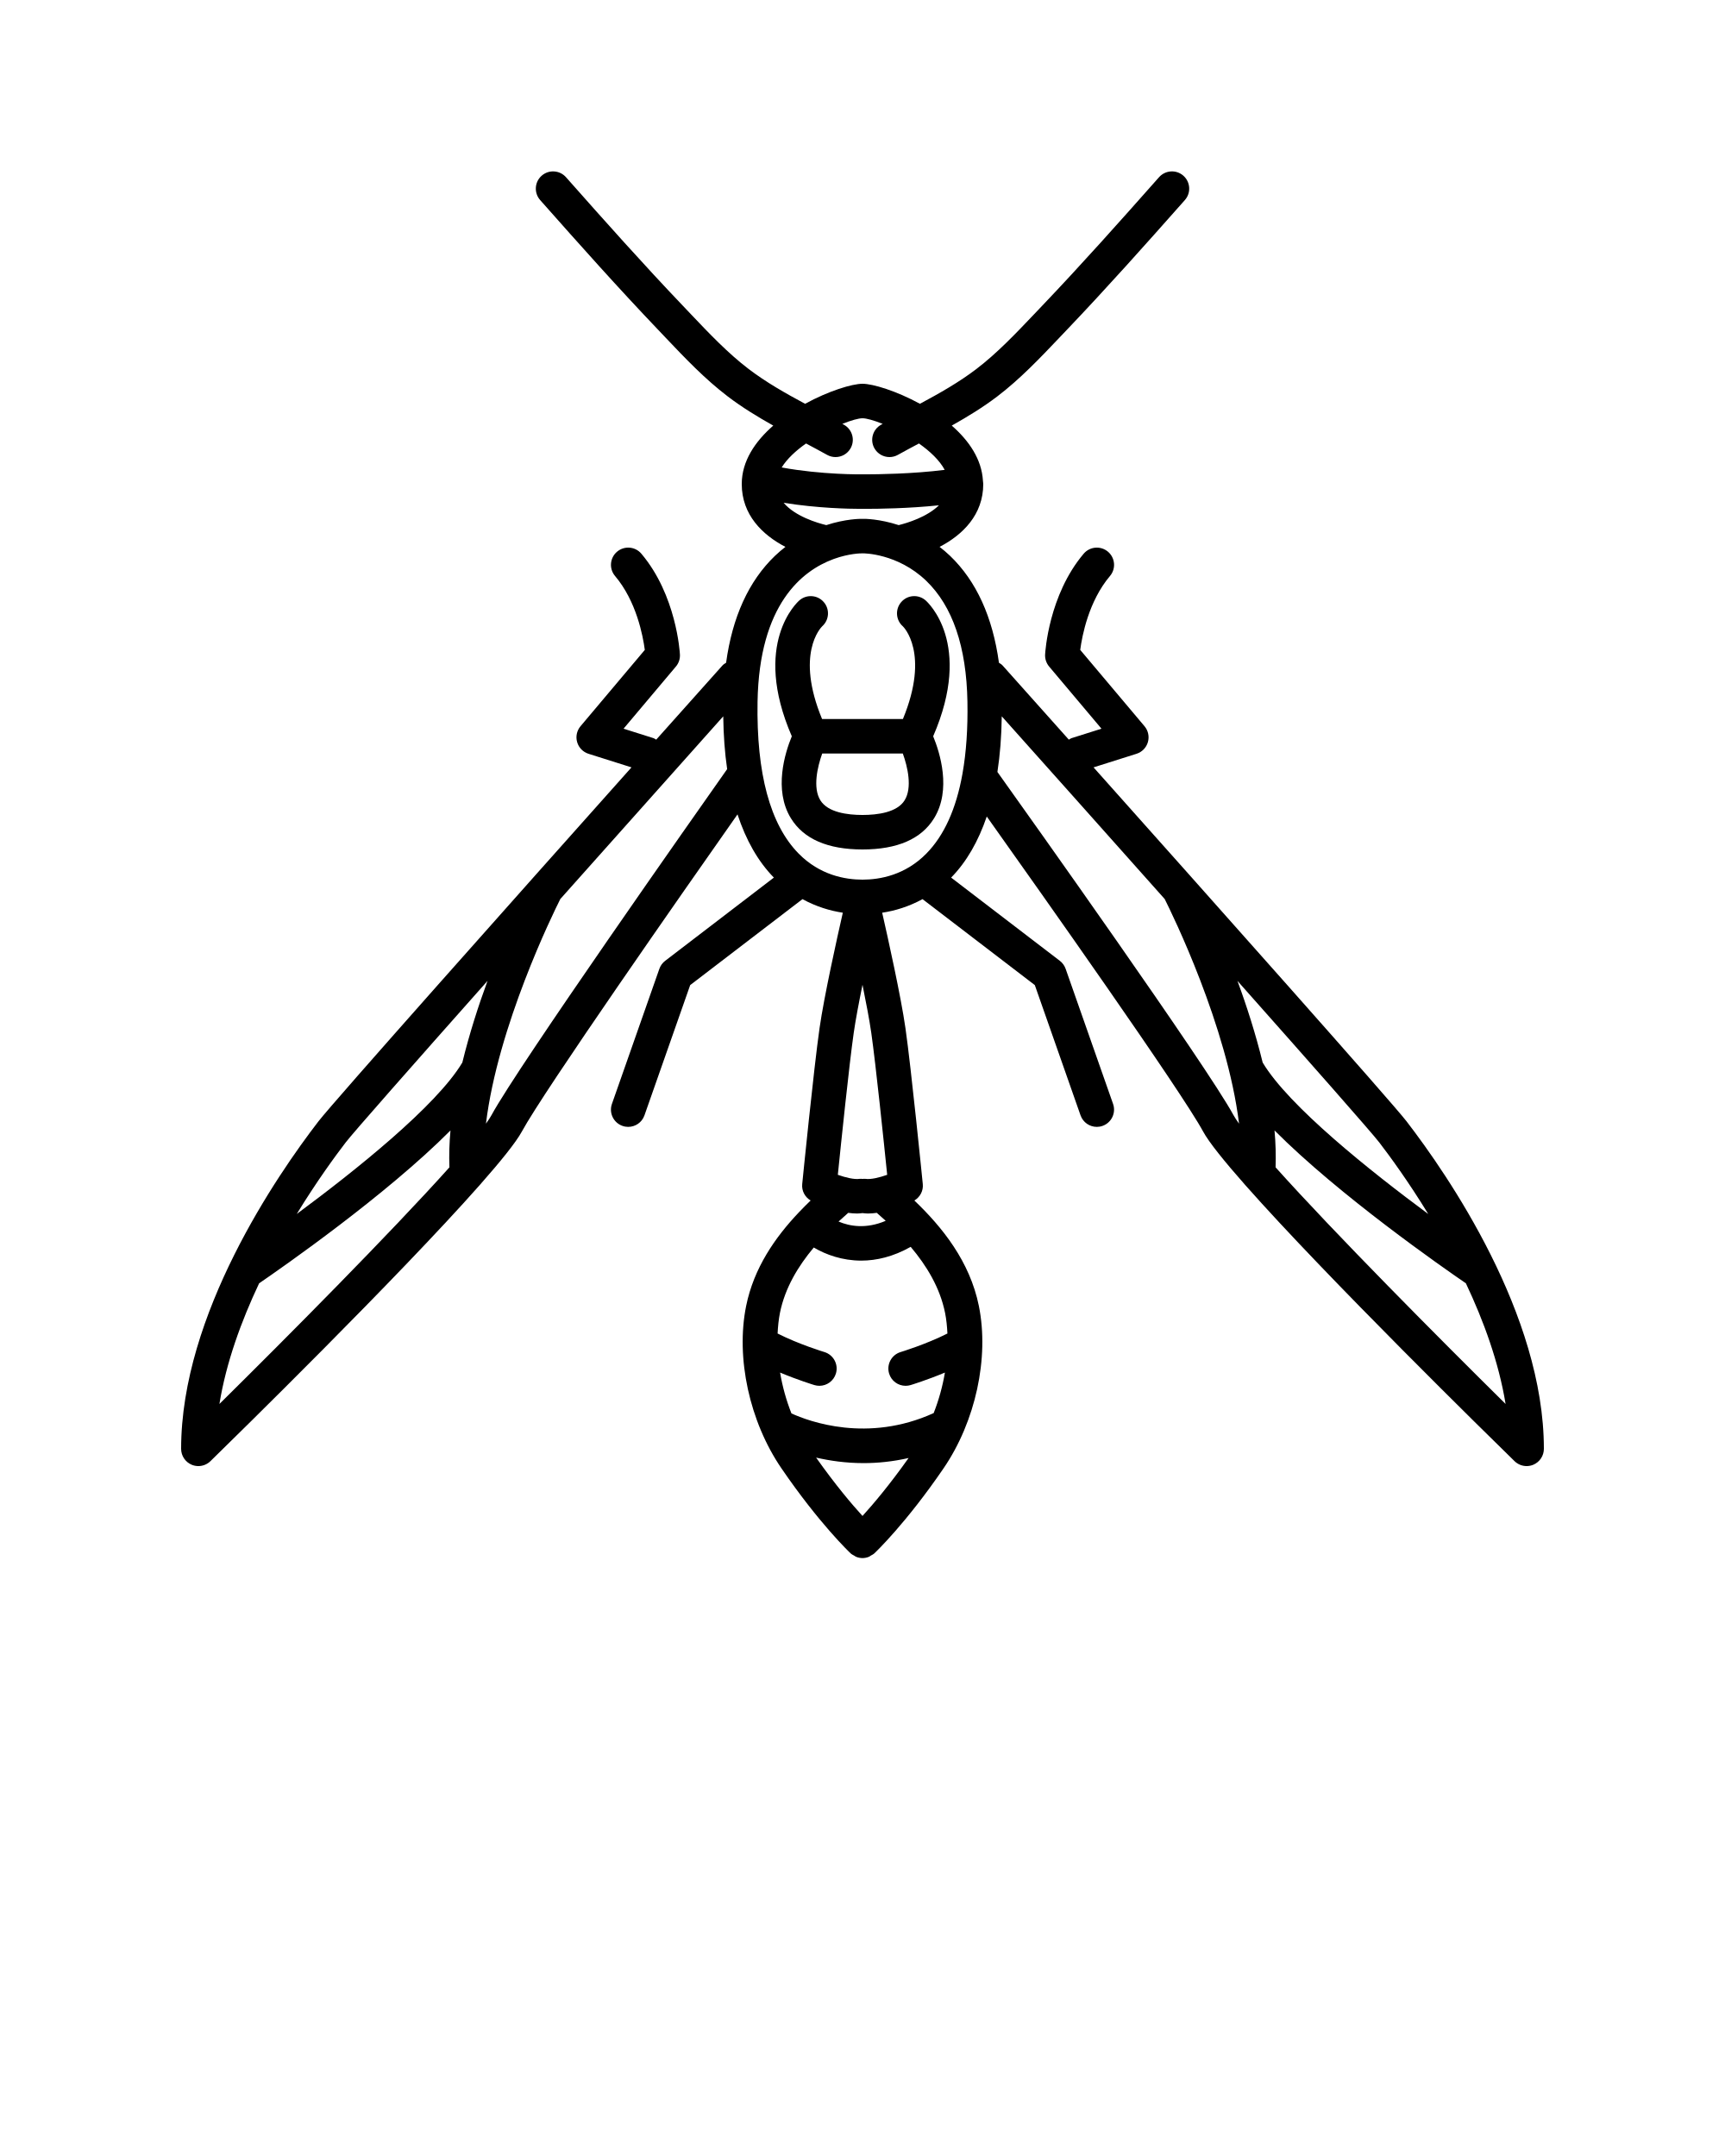
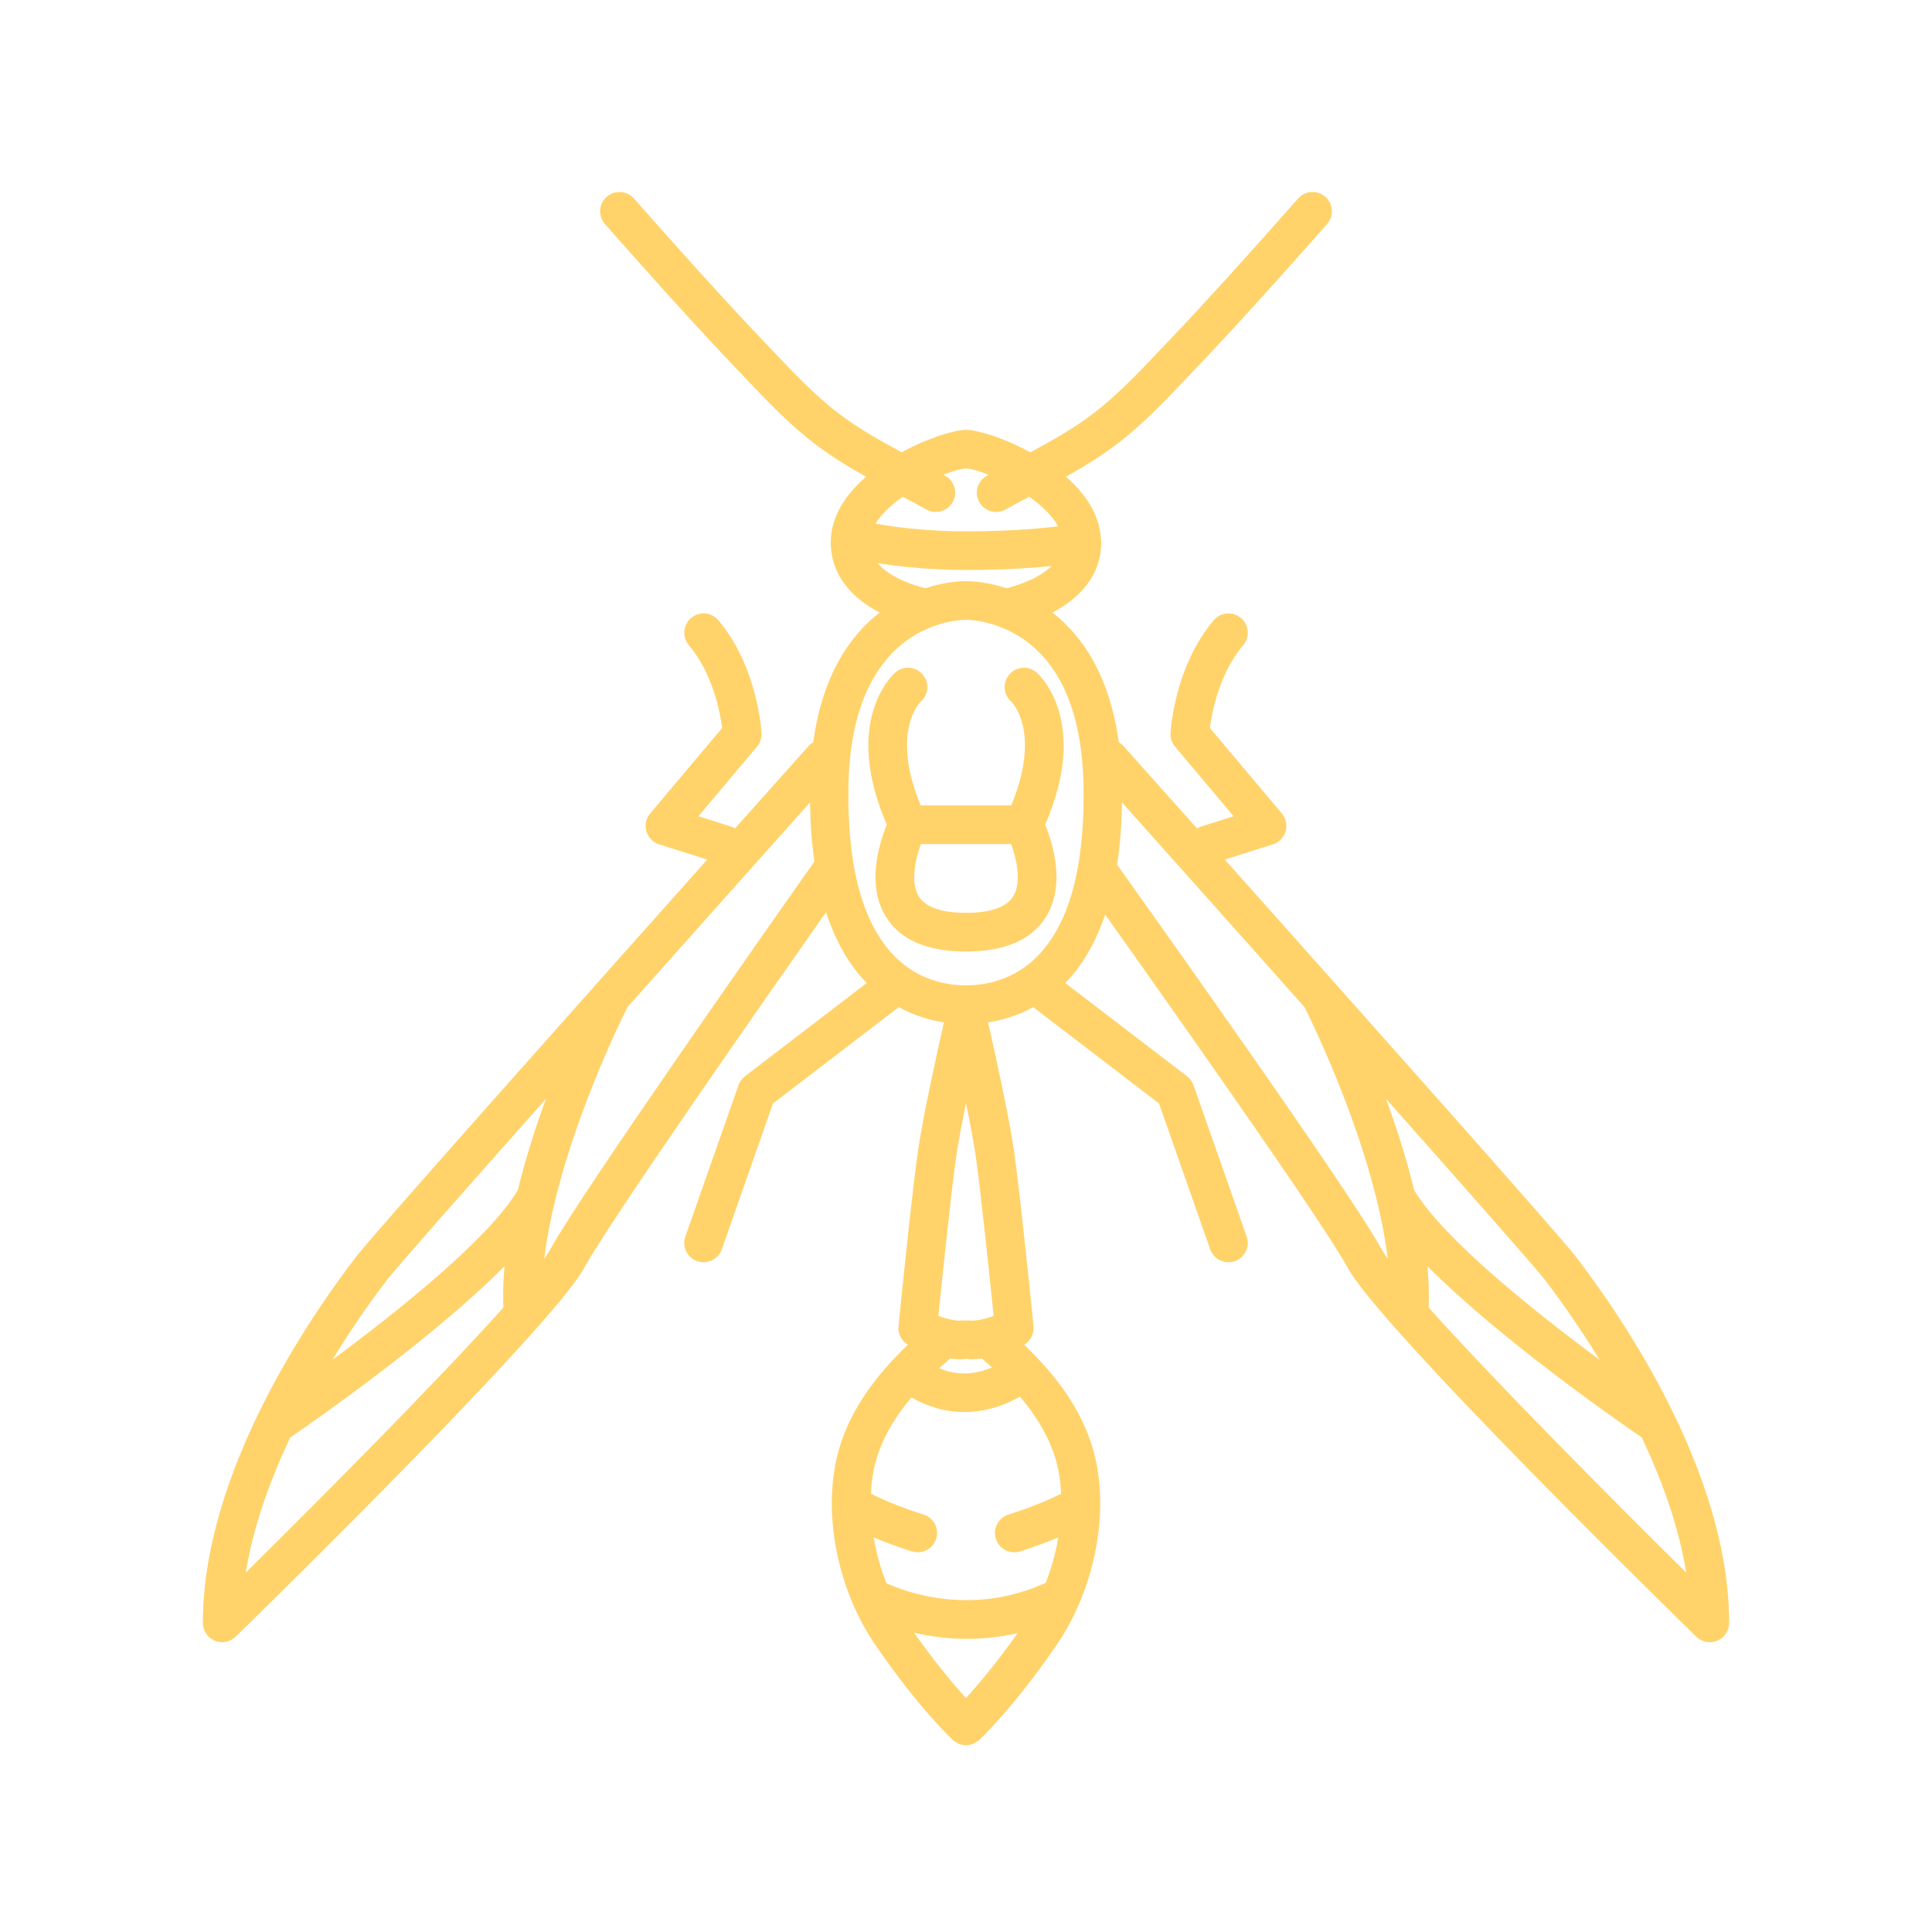
- <svg xmlns="http://www.w3.org/2000/svg" version="1.1" x="0px" y="0px" viewBox="0 0 100 125" enable-background="new 0 0 100 100" xml:space="preserve">
+ <svg xmlns="http://www.w3.org/2000/svg" version="1.1" x="0px" y="0px" viewBox="0 0 100 100" enable-background="new 0 0 100 100" xml:space="preserve">
  <g>
-     <path fill="#000000" d="M63.394,44.49l2.491-0.787c0.318-0.101,0.566-0.354,0.659-0.675   c0.093-0.32,0.02-0.667-0.195-0.923l-3.727-4.425c0.108-0.822,0.489-2.823,1.725-4.285   c0.357-0.421,0.304-1.052-0.117-1.409c-0.422-0.355-1.052-0.305-1.409,0.118   c-2.027,2.396-2.228,5.702-2.235,5.842c-0.014,0.254,0.07,0.503,0.233,0.698l3.035,3.604   l-1.738,0.549c-0.059,0.019-0.103,0.058-0.155,0.086c-2.126-2.382-3.614-4.047-3.839-4.299   c-0.062-0.069-0.138-0.111-0.212-0.159c-0.364-2.649-1.308-4.735-2.835-6.2   c-0.199-0.191-0.402-0.36-0.606-0.519C55.801,31.014,57,29.85,57,28.062   c0-0.064-0.015-0.124-0.018-0.187c-0-0.001,0-0.001,0-0.002c0,0-0-0-0-0.001   c-0.071-1.246-0.811-2.327-1.808-3.197c0.902-0.507,1.797-1.05,2.639-1.691   c1.325-1.01,2.479-2.226,3.596-3.401l0.442-0.465c2.313-2.424,4.577-4.966,6.7-7.364l0.139-0.157   c0.365-0.414,0.324-1.046-0.09-1.411c-0.415-0.365-1.046-0.323-1.412,0.091l-0.137,0.154   c-2.108,2.382-4.357,4.907-6.646,7.307l-0.446,0.469c-1.062,1.118-2.16,2.274-3.357,3.187   c-1.01,0.77-2.113,1.394-3.272,2.017C51.962,22.663,50.598,22.25,50,22.25s-1.962,0.413-3.328,1.161   c-1.159-0.623-2.261-1.248-3.272-2.017c-1.197-0.912-2.295-2.068-3.357-3.187l-0.445-0.469   c-2.29-2.399-4.539-4.925-6.645-7.304l-0.139-0.157c-0.365-0.414-0.997-0.456-1.412-0.091   c-0.415,0.365-0.455,0.997-0.09,1.411l0.141,0.16c2.121,2.396,4.385,4.938,6.698,7.361   l0.441,0.465c1.116,1.176,2.271,2.392,3.596,3.401c0.841,0.641,1.737,1.184,2.639,1.691   C43.778,25.591,43,26.735,43,28.062c0,1.788,1.199,2.952,2.532,3.645   c-0.204,0.159-0.407,0.327-0.606,0.519c-1.527,1.465-2.47,3.551-2.834,6.199   c-0.074,0.048-0.151,0.09-0.212,0.159c-0.225,0.252-1.713,1.917-3.839,4.299   c-0.053-0.028-0.097-0.067-0.155-0.086l-1.738-0.549l3.035-3.604   c0.164-0.195,0.247-0.444,0.233-0.698c-0.007-0.14-0.208-3.446-2.235-5.842   c-0.356-0.423-0.987-0.474-1.409-0.118c-0.421,0.357-0.474,0.988-0.117,1.409   c1.237,1.463,1.617,3.464,1.725,4.285l-3.727,4.425c-0.215,0.256-0.289,0.603-0.195,0.923   c0.093,0.321,0.341,0.574,0.659,0.675l2.491,0.787c-6.643,7.446-17.27,19.384-18.149,20.526   C16.065,68.126,10.5,76.202,10.5,84c0,0.402,0.241,0.766,0.612,0.922C11.237,84.975,11.369,85,11.5,85   c0.256,0,0.508-0.099,0.699-0.285c1.33-1.298,10.89-10.665,15.597-15.992   c0.008-0.009,0.015-0.017,0.023-0.026c1.208-1.369,2.098-2.472,2.435-3.095   c1.273-2.349,9.35-13.903,12.5-18.386c0.491,1.491,1.187,2.725,2.108,3.665l-6.303,4.826   c-0.154,0.118-0.271,0.279-0.335,0.463l-2.75,7.833c-0.183,0.521,0.091,1.092,0.612,1.274   c0.109,0.039,0.221,0.057,0.331,0.057c0.413,0,0.799-0.257,0.943-0.669l2.651-7.552l6.509-4.983   c0.803,0.438,1.61,0.679,2.339,0.787c-0.337,1.479-1.086,4.853-1.349,6.692   c-0.333,2.327-0.978,8.77-1.005,9.042c-0.039,0.388,0.157,0.754,0.488,0.952   c-0.229,0.219-0.456,0.448-0.682,0.686c-0.002,0.002-0.005,0.003-0.007,0.005   c-0.002,0.002-0.003,0.006-0.005,0.008c-1.357,1.432-2.598,3.206-3.045,5.416   c-0.608,3.008,0.194,6.701,2.045,9.41c2.189,3.203,3.942,4.865,4.016,4.935   c0.063,0.059,0.138,0.093,0.211,0.133c0.034,0.019,0.063,0.048,0.098,0.062   c0.121,0.049,0.248,0.076,0.376,0.076l0-0c0,0,0,0,0,0   c0.128,0,0.255-0.027,0.375-0.076c0.041-0.016,0.073-0.049,0.112-0.071   c0.068-0.039,0.138-0.069,0.198-0.125c0.074-0.069,1.827-1.731,4.016-4.935   c1.851-2.709,2.654-6.402,2.045-9.41c-0.523-2.585-2.127-4.575-3.739-6.114   c0.331-0.198,0.527-0.564,0.488-0.952c-0.027-0.272-0.672-6.715-1.005-9.042   c-0.263-1.839-1.012-5.213-1.349-6.692c0.729-0.108,1.536-0.349,2.339-0.787l6.509,4.983l2.651,7.552   c0.145,0.412,0.531,0.669,0.943,0.669c0.11,0,0.222-0.018,0.331-0.057   c0.521-0.183,0.795-0.754,0.612-1.274l-2.75-7.833c-0.064-0.184-0.181-0.345-0.335-0.463   l-6.303-4.826c0.896-0.914,1.577-2.107,2.066-3.542c3.142,4.422,11.268,15.911,12.542,18.264   c0.337,0.623,1.227,1.726,2.435,3.095c0.008,0.009,0.015,0.017,0.023,0.026   c4.707,5.327,14.268,14.694,15.597,15.992C87.992,84.901,88.244,85,88.5,85   c0.131,0,0.263-0.025,0.388-0.078C89.259,84.766,89.5,84.402,89.5,84c0-7.798-5.565-15.874-7.958-18.984   C80.664,63.873,70.037,51.936,63.394,44.49z M26.053,67.68c-3.405,3.8-9.454,9.886-13.333,13.719   c0.392-2.412,1.271-4.814,2.301-6.995c1.304-0.893,7.356-5.104,11.094-8.864   C26.047,66.27,26.029,66.984,26.053,67.68z M26.802,61.603c-1.5,2.52-6.241,6.296-9.599,8.781   c1.154-1.887,2.233-3.361,2.839-4.15c0.453-0.589,3.899-4.497,8.221-9.366   C27.728,58.322,27.209,59.939,26.802,61.603z M28.496,64.648c-0.073,0.135-0.185,0.305-0.325,0.5   c0.691-5.667,3.878-12.165,4.311-13.025c3.286-3.692,6.679-7.495,9.445-10.592   c0.014,1.094,0.089,2.115,0.227,3.06C40.439,47.025,30.027,61.822,28.496,64.648z M46.727,25.712   c0.409,0.218,0.818,0.436,1.222,0.661C48.104,26.459,48.271,26.5,48.437,26.5   c0.351,0,0.69-0.185,0.874-0.512c0.27-0.482,0.097-1.092-0.385-1.361   c-0.032-0.018-0.064-0.034-0.096-0.052C49.346,24.368,49.775,24.25,50,24.25s0.654,0.118,1.17,0.325   c-0.032,0.018-0.064,0.034-0.096,0.052c-0.482,0.27-0.654,0.879-0.385,1.361   C50.873,26.315,51.213,26.5,51.563,26.5c0.165,0,0.333-0.041,0.487-0.127   c0.403-0.225,0.813-0.443,1.222-0.661c0.64,0.45,1.195,0.975,1.493,1.529   c-1.863,0.238-3.94,0.26-4.566,0.26C49.989,27.5,50.008,27.499,50,27.5c-0.006,0-0.011,0-0.017,0   c-0.022,0.003-2.339,0.032-4.668-0.398C45.628,26.599,46.141,26.124,46.727,25.712z M45.427,29.15   c1.977,0.319,3.814,0.351,4.4,0.351c0.098,0,0.155-0.001,0.178-0.001   c0.031,0,0.109,0.001,0.239,0.001c0.649,0,2.417-0.019,4.187-0.205   c-0.698,0.684-1.842,1.028-2.333,1.149c-1.113-0.362-1.963-0.369-2.099-0.363   c-0.144-0.005-0.991,0.003-2.098,0.363C47.375,30.319,46.098,29.939,45.427,29.15z M50,87.891   c-0.608-0.664-1.574-1.805-2.689-3.383c0.793,0.182,1.715,0.32,2.749,0.32   c0.816,0,1.695-0.086,2.612-0.296C51.568,86.092,50.606,87.228,50,87.891z M52.794,72.289   c0.918,1.089,1.694,2.355,1.992,3.825c0.078,0.384,0.116,0.788,0.137,1.2   c-1.237,0.626-2.695,1.07-2.711,1.074c-0.529,0.159-0.829,0.717-0.67,1.246   c0.13,0.433,0.527,0.712,0.957,0.712c0.095,0,0.192-0.014,0.288-0.042   c0.056-0.017,0.954-0.292,1.991-0.726c-0.135,0.797-0.353,1.591-0.652,2.349   c-3.827,1.745-7.232,0.484-8.245,0.02c-0.303-0.765-0.523-1.565-0.659-2.369   c1.036,0.434,1.934,0.709,1.991,0.726c0.096,0.028,0.193,0.042,0.288,0.042   c0.43,0,0.827-0.279,0.958-0.713c0.159-0.528-0.142-1.086-0.67-1.245   c-0.017-0.005-1.472-0.446-2.711-1.074c0.021-0.412,0.06-0.816,0.137-1.2   c0.294-1.452,1.056-2.706,1.96-3.786c0.707,0.417,1.656,0.76,2.755,0.76   C50.808,73.087,51.782,72.862,52.794,72.289z M48.612,70.822c0.189-0.175,0.375-0.342,0.561-0.504   c0.172,0.023,0.344,0.039,0.516,0.039c0.106,0,0.208-0.014,0.312-0.024   c0.103,0.011,0.206,0.024,0.312,0.024c0.172,0,0.344-0.016,0.516-0.039   c0.171,0.149,0.342,0.302,0.516,0.462C50.205,71.266,49.256,71.097,48.612,70.822z M51.431,68.113   c-0.454,0.161-0.963,0.283-1.266,0.233c-0.056-0.01-0.109,0.005-0.164,0.005   c-0.055,0-0.108-0.015-0.165-0.005c-0.303,0.05-0.812-0.073-1.266-0.233   c0.183-1.797,0.659-6.393,0.92-8.222c0.105-0.736,0.298-1.754,0.51-2.795   c0.212,1.041,0.405,2.059,0.51,2.795C50.771,61.721,51.248,66.316,51.431,68.113z M55.801,44.825   c-0.003,0.018-0.007,0.035-0.009,0.053c-0.363,2.02-1.061,3.564-2.089,4.609   C52.475,50.737,51.011,51,50,51s-2.475-0.263-3.704-1.513c-1.65-1.679-2.451-4.641-2.38-8.803   c0.097-5.67,2.605-7.597,4.368-8.256c0.024-0.008,0.045-0.017,0.068-0.026   c0.862-0.31,1.535-0.322,1.628-0.319c0.009,0,0.016-0.004,0.024-0.004   c0.007,0,0.012,0.004,0.019,0.004c0.024-0.006,2.005-0.008,3.665,1.585   c1.535,1.473,2.34,3.833,2.395,7.016C56.11,42.232,56.015,43.613,55.801,44.825z M71.504,64.648   c-1.531-2.826-11.946-17.457-13.683-19.892c0.153-0.991,0.237-2.067,0.252-3.225   c2.766,3.097,6.16,6.9,9.445,10.592c0.433,0.86,3.62,7.358,4.311,13.025   C71.69,64.953,71.578,64.784,71.504,64.648z M87.28,81.398c-3.879-3.833-9.928-9.919-13.333-13.719   c0.023-0.695,0.005-1.409-0.062-2.14c3.738,3.76,9.79,7.971,11.094,8.864   C86.01,76.584,86.888,78.987,87.28,81.398z M73.198,61.603c-0.407-1.663-0.926-3.281-1.462-4.734   c4.322,4.869,7.768,8.777,8.221,9.366c0.607,0.789,1.685,2.263,2.84,4.15   C79.44,67.9,74.699,64.124,73.198,61.603z" />
-     <path fill="#000000" d="M52.245,34.907c-0.362,0.417-0.318,1.048,0.099,1.41   c0.017,0.015,1.583,1.539-0.001,5.37H50h-2.344c-1.558-3.765-0.08-5.292,0.013-5.382   c0.404-0.364,0.444-0.986,0.085-1.398c-0.362-0.419-0.993-0.461-1.411-0.1   c-0.117,0.102-2.776,2.497-0.441,7.881c-0.39,0.945-1.071,3.099-0.051,4.756   C46.589,48.643,47.984,49.25,50,49.25s3.411-0.607,4.148-1.806c1.02-1.657,0.338-3.811-0.051-4.756   c2.335-5.384-0.324-7.779-0.441-7.881C53.238,34.445,52.606,34.488,52.245,34.907z M52.444,46.396   C52.011,47.102,50.875,47.25,50,47.25c-0.875,0-2.008-0.147-2.443-0.851   c-0.45-0.728-0.169-1.942,0.108-2.712H50h2.337C52.615,44.454,52.896,45.662,52.444,46.396z" />
+     <path fill="#ffd36a" d="M63.394,44.49l2.491-0.787c0.318-0.101,0.566-0.354,0.659-0.675   c0.093-0.32,0.02-0.667-0.195-0.923l-3.727-4.425c0.108-0.822,0.489-2.823,1.725-4.285   c0.357-0.421,0.304-1.052-0.117-1.409c-0.422-0.355-1.052-0.305-1.409,0.118   c-2.027,2.396-2.228,5.702-2.235,5.842c-0.014,0.254,0.07,0.503,0.233,0.698l3.035,3.604   l-1.738,0.549c-0.059,0.019-0.103,0.058-0.155,0.086c-2.126-2.382-3.614-4.047-3.839-4.299   c-0.062-0.069-0.138-0.111-0.212-0.159c-0.364-2.649-1.308-4.735-2.835-6.2   c-0.199-0.191-0.402-0.36-0.606-0.519C55.801,31.014,57,29.85,57,28.062   c0-0.064-0.015-0.124-0.018-0.187c-0-0.001,0-0.001,0-0.002c0,0-0-0-0-0.001   c-0.071-1.246-0.811-2.327-1.808-3.197c0.902-0.507,1.797-1.05,2.639-1.691   c1.325-1.01,2.479-2.226,3.596-3.401l0.442-0.465c2.313-2.424,4.577-4.966,6.7-7.364l0.139-0.157   c0.365-0.414,0.324-1.046-0.09-1.411c-0.415-0.365-1.046-0.323-1.412,0.091l-0.137,0.154   c-2.108,2.382-4.357,4.907-6.646,7.307l-0.446,0.469c-1.062,1.118-2.16,2.274-3.357,3.187   c-1.01,0.77-2.113,1.394-3.272,2.017C51.962,22.663,50.598,22.25,50,22.25s-1.962,0.413-3.328,1.161   c-1.159-0.623-2.261-1.248-3.272-2.017c-1.197-0.912-2.295-2.068-3.357-3.187l-0.445-0.469   c-2.29-2.399-4.539-4.925-6.645-7.304l-0.139-0.157c-0.365-0.414-0.997-0.456-1.412-0.091   c-0.415,0.365-0.455,0.997-0.09,1.411l0.141,0.16c2.121,2.396,4.385,4.938,6.698,7.361   l0.441,0.465c1.116,1.176,2.271,2.392,3.596,3.401c0.841,0.641,1.737,1.184,2.639,1.691   C43.778,25.591,43,26.735,43,28.062c0,1.788,1.199,2.952,2.532,3.645   c-0.204,0.159-0.407,0.327-0.606,0.519c-1.527,1.465-2.47,3.551-2.834,6.199   c-0.074,0.048-0.151,0.09-0.212,0.159c-0.225,0.252-1.713,1.917-3.839,4.299   c-0.053-0.028-0.097-0.067-0.155-0.086l-1.738-0.549l3.035-3.604   c0.164-0.195,0.247-0.444,0.233-0.698c-0.007-0.14-0.208-3.446-2.235-5.842   c-0.356-0.423-0.987-0.474-1.409-0.118c-0.421,0.357-0.474,0.988-0.117,1.409   c1.237,1.463,1.617,3.464,1.725,4.285l-3.727,4.425c-0.215,0.256-0.289,0.603-0.195,0.923   c0.093,0.321,0.341,0.574,0.659,0.675l2.491,0.787c-6.643,7.446-17.27,19.384-18.149,20.526   C16.065,68.126,10.5,76.202,10.5,84c0,0.402,0.241,0.766,0.612,0.922C11.237,84.975,11.369,85,11.5,85   c0.256,0,0.508-0.099,0.699-0.285c1.33-1.298,10.89-10.665,15.597-15.992   c0.008-0.009,0.015-0.017,0.023-0.026c1.208-1.369,2.098-2.472,2.435-3.095   c1.273-2.349,9.35-13.903,12.5-18.386c0.491,1.491,1.187,2.725,2.108,3.665l-6.303,4.826   c-0.154,0.118-0.271,0.279-0.335,0.463l-2.75,7.833c-0.183,0.521,0.091,1.092,0.612,1.274   c0.109,0.039,0.221,0.057,0.331,0.057c0.413,0,0.799-0.257,0.943-0.669l2.651-7.552l6.509-4.983   c0.803,0.438,1.61,0.679,2.339,0.787c-0.337,1.479-1.086,4.853-1.349,6.692   c-0.333,2.327-0.978,8.77-1.005,9.042c-0.039,0.388,0.157,0.754,0.488,0.952   c-0.229,0.219-0.456,0.448-0.682,0.686c-0.002,0.002-0.005,0.003-0.007,0.005   c-0.002,0.002-0.003,0.006-0.005,0.008c-1.357,1.432-2.598,3.206-3.045,5.416   c-0.608,3.008,0.194,6.701,2.045,9.41c2.189,3.203,3.942,4.865,4.016,4.935   c0.063,0.059,0.138,0.093,0.211,0.133c0.034,0.019,0.063,0.048,0.098,0.062   c0.121,0.049,0.248,0.076,0.376,0.076l0-0c0,0,0,0,0,0   c0.128,0,0.255-0.027,0.375-0.076c0.041-0.016,0.073-0.049,0.112-0.071   c0.068-0.039,0.138-0.069,0.198-0.125c0.074-0.069,1.827-1.731,4.016-4.935   c1.851-2.709,2.654-6.402,2.045-9.41c-0.523-2.585-2.127-4.575-3.739-6.114   c0.331-0.198,0.527-0.564,0.488-0.952c-0.027-0.272-0.672-6.715-1.005-9.042   c-0.263-1.839-1.012-5.213-1.349-6.692c0.729-0.108,1.536-0.349,2.339-0.787l6.509,4.983l2.651,7.552   c0.145,0.412,0.531,0.669,0.943,0.669c0.11,0,0.222-0.018,0.331-0.057   c0.521-0.183,0.795-0.754,0.612-1.274l-2.75-7.833c-0.064-0.184-0.181-0.345-0.335-0.463   l-6.303-4.826c0.896-0.914,1.577-2.107,2.066-3.542c3.142,4.422,11.268,15.911,12.542,18.264   c0.337,0.623,1.227,1.726,2.435,3.095c0.008,0.009,0.015,0.017,0.023,0.026   c4.707,5.327,14.268,14.694,15.597,15.992C87.992,84.901,88.244,85,88.5,85   c0.131,0,0.263-0.025,0.388-0.078C89.259,84.766,89.5,84.402,89.5,84c0-7.798-5.565-15.874-7.958-18.984   C80.664,63.873,70.037,51.936,63.394,44.49z M26.053,67.68c-3.405,3.8-9.454,9.886-13.333,13.719   c0.392-2.412,1.271-4.814,2.301-6.995c1.304-0.893,7.356-5.104,11.094-8.864   C26.047,66.27,26.029,66.984,26.053,67.68z M26.802,61.603c-1.5,2.52-6.241,6.296-9.599,8.781   c1.154-1.887,2.233-3.361,2.839-4.15c0.453-0.589,3.899-4.497,8.221-9.366   C27.728,58.322,27.209,59.939,26.802,61.603z M28.496,64.648c-0.073,0.135-0.185,0.305-0.325,0.5   c0.691-5.667,3.878-12.165,4.311-13.025c3.286-3.692,6.679-7.495,9.445-10.592   c0.014,1.094,0.089,2.115,0.227,3.06C40.439,47.025,30.027,61.822,28.496,64.648z M46.727,25.712   c0.409,0.218,0.818,0.436,1.222,0.661C48.104,26.459,48.271,26.5,48.437,26.5   c0.351,0,0.69-0.185,0.874-0.512c0.27-0.482,0.097-1.092-0.385-1.361   c-0.032-0.018-0.064-0.034-0.096-0.052C49.346,24.368,49.775,24.25,50,24.25s0.654,0.118,1.17,0.325   c-0.032,0.018-0.064,0.034-0.096,0.052c-0.482,0.27-0.654,0.879-0.385,1.361   C50.873,26.315,51.213,26.5,51.563,26.5c0.165,0,0.333-0.041,0.487-0.127   c0.403-0.225,0.813-0.443,1.222-0.661c0.64,0.45,1.195,0.975,1.493,1.529   c-1.863,0.238-3.94,0.26-4.566,0.26C49.989,27.5,50.008,27.499,50,27.5c-0.006,0-0.011,0-0.017,0   c-0.022,0.003-2.339,0.032-4.668-0.398C45.628,26.599,46.141,26.124,46.727,25.712z M45.427,29.15   c1.977,0.319,3.814,0.351,4.4,0.351c0.098,0,0.155-0.001,0.178-0.001   c0.031,0,0.109,0.001,0.239,0.001c0.649,0,2.417-0.019,4.187-0.205   c-0.698,0.684-1.842,1.028-2.333,1.149c-1.113-0.362-1.963-0.369-2.099-0.363   c-0.144-0.005-0.991,0.003-2.098,0.363C47.375,30.319,46.098,29.939,45.427,29.15z M50,87.891   c-0.608-0.664-1.574-1.805-2.689-3.383c0.793,0.182,1.715,0.32,2.749,0.32   c0.816,0,1.695-0.086,2.612-0.296C51.568,86.092,50.606,87.228,50,87.891z M52.794,72.289   c0.918,1.089,1.694,2.355,1.992,3.825c0.078,0.384,0.116,0.788,0.137,1.2   c-1.237,0.626-2.695,1.07-2.711,1.074c-0.529,0.159-0.829,0.717-0.67,1.246   c0.13,0.433,0.527,0.712,0.957,0.712c0.095,0,0.192-0.014,0.288-0.042   c0.056-0.017,0.954-0.292,1.991-0.726c-0.135,0.797-0.353,1.591-0.652,2.349   c-3.827,1.745-7.232,0.484-8.245,0.02c-0.303-0.765-0.523-1.565-0.659-2.369   c1.036,0.434,1.934,0.709,1.991,0.726c0.096,0.028,0.193,0.042,0.288,0.042   c0.43,0,0.827-0.279,0.958-0.713c0.159-0.528-0.142-1.086-0.67-1.245   c-0.017-0.005-1.472-0.446-2.711-1.074c0.021-0.412,0.06-0.816,0.137-1.2   c0.294-1.452,1.056-2.706,1.96-3.786c0.707,0.417,1.656,0.76,2.755,0.76   C50.808,73.087,51.782,72.862,52.794,72.289z M48.612,70.822c0.189-0.175,0.375-0.342,0.561-0.504   c0.172,0.023,0.344,0.039,0.516,0.039c0.106,0,0.208-0.014,0.312-0.024   c0.103,0.011,0.206,0.024,0.312,0.024c0.172,0,0.344-0.016,0.516-0.039   c0.171,0.149,0.342,0.302,0.516,0.462C50.205,71.266,49.256,71.097,48.612,70.822z M51.431,68.113   c-0.454,0.161-0.963,0.283-1.266,0.233c-0.056-0.01-0.109,0.005-0.164,0.005   c-0.055,0-0.108-0.015-0.165-0.005c-0.303,0.05-0.812-0.073-1.266-0.233   c0.183-1.797,0.659-6.393,0.92-8.222c0.105-0.736,0.298-1.754,0.51-2.795   c0.212,1.041,0.405,2.059,0.51,2.795C50.771,61.721,51.248,66.316,51.431,68.113z M55.801,44.825   c-0.003,0.018-0.007,0.035-0.009,0.053c-0.363,2.02-1.061,3.564-2.089,4.609   C52.475,50.737,51.011,51,50,51s-2.475-0.263-3.704-1.513c-1.65-1.679-2.451-4.641-2.38-8.803   c0.097-5.67,2.605-7.597,4.368-8.256c0.024-0.008,0.045-0.017,0.068-0.026   c0.862-0.31,1.535-0.322,1.628-0.319c0.009,0,0.016-0.004,0.024-0.004   c0.007,0,0.012,0.004,0.019,0.004c0.024-0.006,2.005-0.008,3.665,1.585   c1.535,1.473,2.34,3.833,2.395,7.016C56.11,42.232,56.015,43.613,55.801,44.825z M71.504,64.648   c-1.531-2.826-11.946-17.457-13.683-19.892c0.153-0.991,0.237-2.067,0.252-3.225   c2.766,3.097,6.16,6.9,9.445,10.592c0.433,0.86,3.62,7.358,4.311,13.025   C71.69,64.953,71.578,64.784,71.504,64.648z M87.28,81.398c-3.879-3.833-9.928-9.919-13.333-13.719   c0.023-0.695,0.005-1.409-0.062-2.14c3.738,3.76,9.79,7.971,11.094,8.864   C86.01,76.584,86.888,78.987,87.28,81.398z M73.198,61.603c-0.407-1.663-0.926-3.281-1.462-4.734   c4.322,4.869,7.768,8.777,8.221,9.366c0.607,0.789,1.685,2.263,2.84,4.15   C79.44,67.9,74.699,64.124,73.198,61.603z" />
+     <path fill="#ffd36a" d="M52.245,34.907c-0.362,0.417-0.318,1.048,0.099,1.41   c0.017,0.015,1.583,1.539-0.001,5.37H50h-2.344c-1.558-3.765-0.08-5.292,0.013-5.382   c0.404-0.364,0.444-0.986,0.085-1.398c-0.362-0.419-0.993-0.461-1.411-0.1   c-0.117,0.102-2.776,2.497-0.441,7.881c-0.39,0.945-1.071,3.099-0.051,4.756   C46.589,48.643,47.984,49.25,50,49.25s3.411-0.607,4.148-1.806c1.02-1.657,0.338-3.811-0.051-4.756   c2.335-5.384-0.324-7.779-0.441-7.881C53.238,34.445,52.606,34.488,52.245,34.907z M52.444,46.396   C52.011,47.102,50.875,47.25,50,47.25c-0.875,0-2.008-0.147-2.443-0.851   c-0.45-0.728-0.169-1.942,0.108-2.712H50h2.337C52.615,44.454,52.896,45.662,52.444,46.396z" />
  </g>
</svg>
